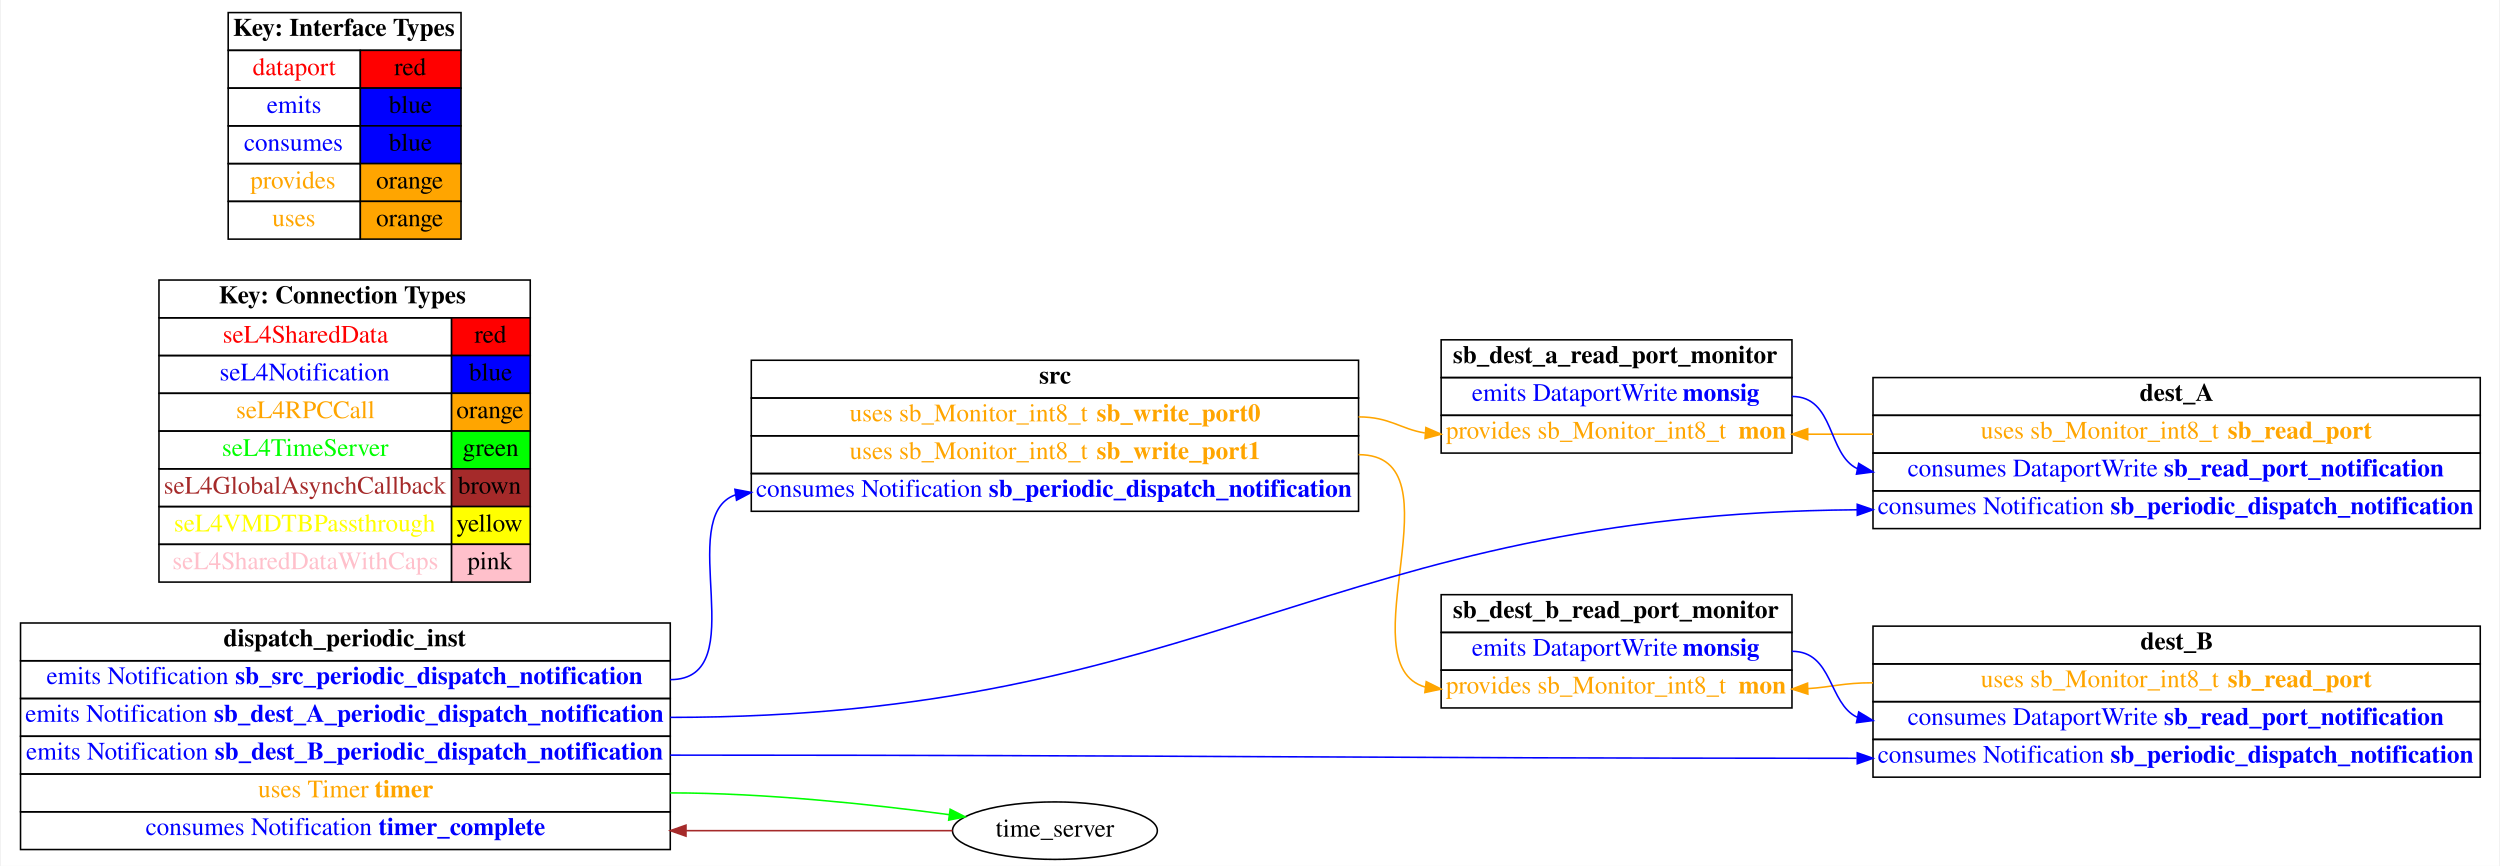
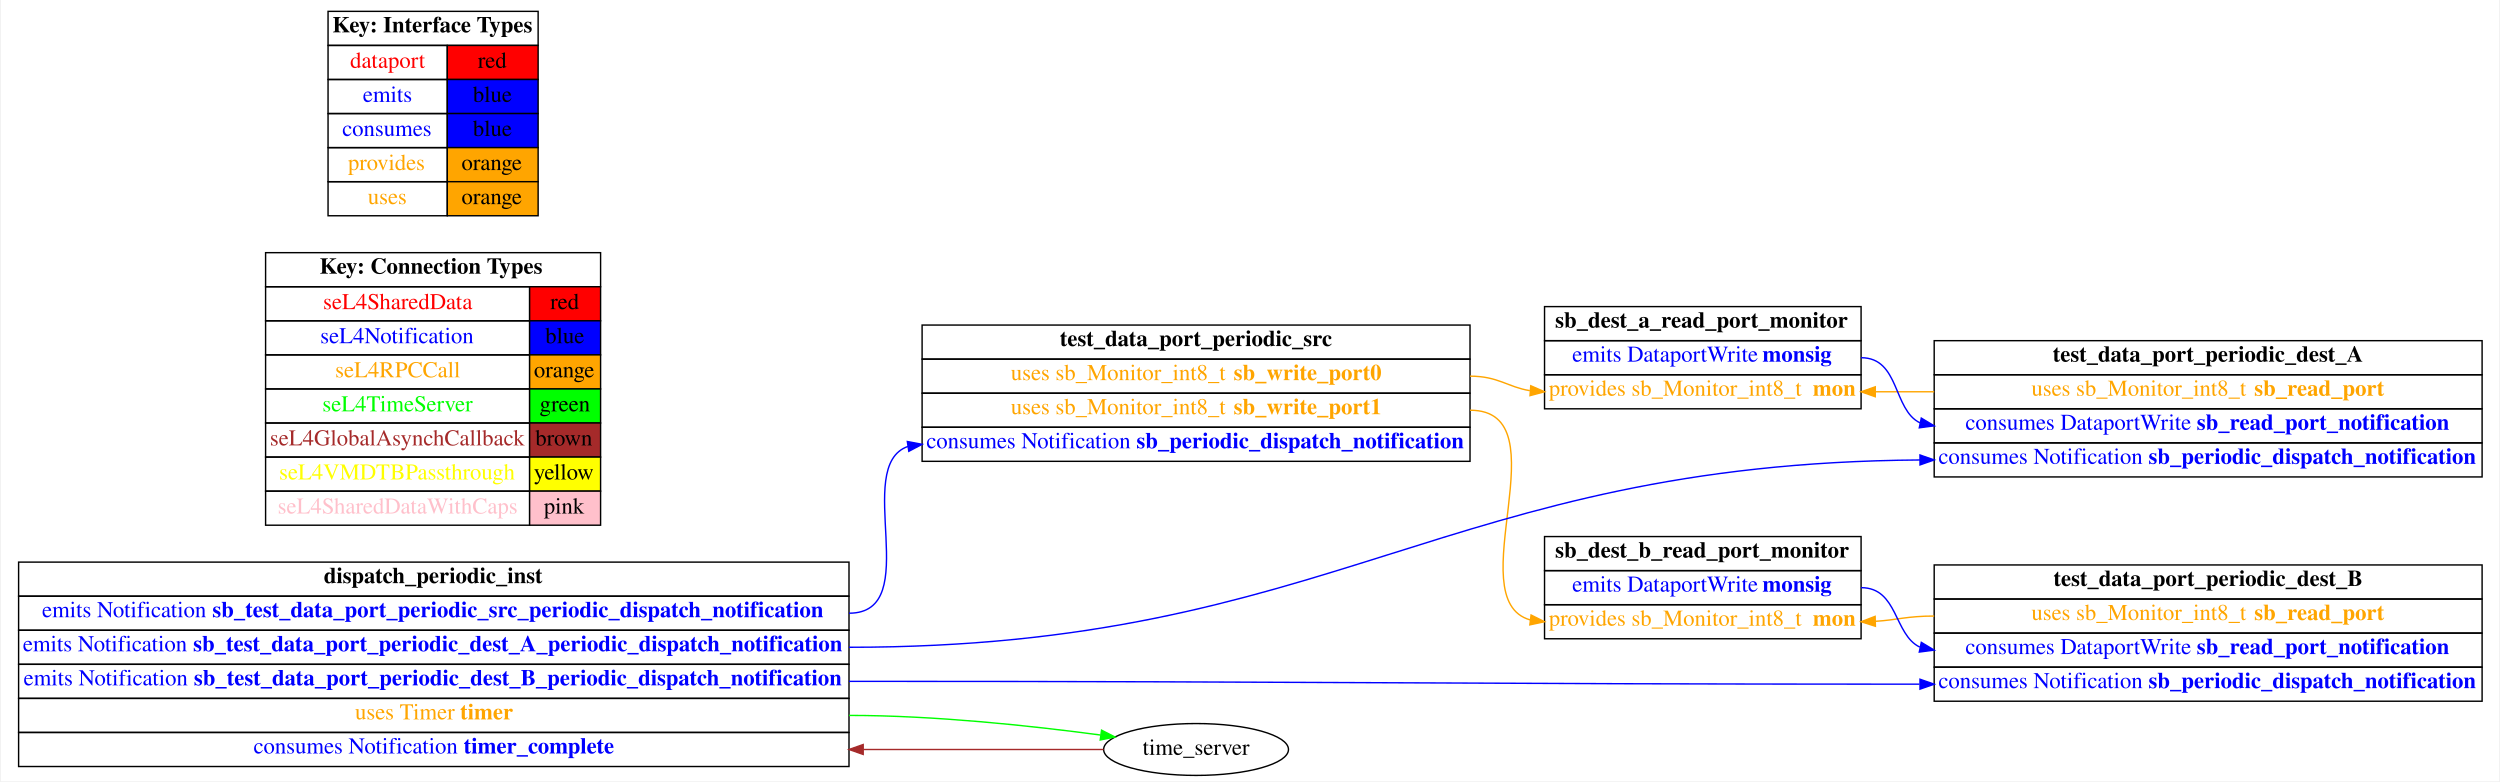
- <svg xmlns="http://www.w3.org/2000/svg" width="1588pt" height="550pt" viewBox="0.00 0.00 1588.00 550.38">
+ <svg xmlns="http://www.w3.org/2000/svg" width="1760pt" height="550pt" viewBox="0.00 0.00 1760.00 550.38">
  <g id="graph0" class="graph" transform="scale(1 1) rotate(0) translate(4 546.3848)">
-     <polygon fill="#ffffff" stroke="transparent" points="-4,4 -4,-546.385 1584,-546.385 1584,4 -4,4" />
+     <polygon fill="#ffffff" stroke="transparent" points="-4,4 -4,-546.385 1756,-546.385 1756,4 -4,4" />
    <g id="node1" class="node">
-       <polygon fill="none" stroke="#000000" points="473,-293.385 473,-317.385 859,-317.385 859,-293.385 473,-293.385" />
-       <text text-anchor="start" x="656" y="-302.585" font-family="Times,serif" font-weight="bold" font-size="16.00" fill="#000000">src</text>
-       <polygon fill="none" stroke="#000000" points="473,-269.385 473,-293.385 859,-293.385 859,-269.385 473,-269.385" />
-       <text text-anchor="start" x="535.5" y="-278.585" font-family="Times,serif" font-size="16.00" fill="#ffa500">uses sb_Monitor_int8_t </text>
-       <text text-anchor="start" x="692.5" y="-278.585" font-family="Times,serif" font-weight="bold" font-size="16.00" fill="#ffa500">sb_write_port0</text>
-       <polygon fill="none" stroke="#000000" points="473,-245.385 473,-269.385 859,-269.385 859,-245.385 473,-245.385" />
-       <text text-anchor="start" x="535.5" y="-254.585" font-family="Times,serif" font-size="16.00" fill="#ffa500">uses sb_Monitor_int8_t </text>
-       <text text-anchor="start" x="692.5" y="-254.585" font-family="Times,serif" font-weight="bold" font-size="16.00" fill="#ffa500">sb_write_port1</text>
-       <polygon fill="none" stroke="#000000" points="473,-221.385 473,-245.385 859,-245.385 859,-221.385 473,-221.385" />
-       <text text-anchor="start" x="476" y="-230.585" font-family="Times,serif" font-size="16.00" fill="#0000ff">consumes Notification </text>
-       <text text-anchor="start" x="624" y="-230.585" font-family="Times,serif" font-weight="bold" font-size="16.00" fill="#0000ff">sb_periodic_dispatch_notification</text>
+       <polygon fill="none" stroke="#000000" points="645,-293.385 645,-317.385 1031,-317.385 1031,-293.385 645,-293.385" />
+       <text text-anchor="start" x="742" y="-302.585" font-family="Times,serif" font-weight="bold" font-size="16.00" fill="#000000">test_data_port_periodic_src</text>
+       <polygon fill="none" stroke="#000000" points="645,-269.385 645,-293.385 1031,-293.385 1031,-269.385 645,-269.385" />
+       <text text-anchor="start" x="707.5" y="-278.585" font-family="Times,serif" font-size="16.00" fill="#ffa500">uses sb_Monitor_int8_t </text>
+       <text text-anchor="start" x="864.5" y="-278.585" font-family="Times,serif" font-weight="bold" font-size="16.00" fill="#ffa500">sb_write_port0</text>
+       <polygon fill="none" stroke="#000000" points="645,-245.385 645,-269.385 1031,-269.385 1031,-245.385 645,-245.385" />
+       <text text-anchor="start" x="707.5" y="-254.585" font-family="Times,serif" font-size="16.00" fill="#ffa500">uses sb_Monitor_int8_t </text>
+       <text text-anchor="start" x="864.5" y="-254.585" font-family="Times,serif" font-weight="bold" font-size="16.00" fill="#ffa500">sb_write_port1</text>
+       <polygon fill="none" stroke="#000000" points="645,-221.385 645,-245.385 1031,-245.385 1031,-221.385 645,-221.385" />
+       <text text-anchor="start" x="648" y="-230.585" font-family="Times,serif" font-size="16.00" fill="#0000ff">consumes Notification </text>
+       <text text-anchor="start" x="796" y="-230.585" font-family="Times,serif" font-weight="bold" font-size="16.00" fill="#0000ff">sb_periodic_dispatch_notification</text>
    </g>
    <g id="node4" class="node">
-       <polygon fill="none" stroke="#000000" points="911.5,-306.385 911.5,-330.385 1134.5,-330.385 1134.5,-306.385 911.5,-306.385" />
-       <text text-anchor="start" x="919" y="-315.585" font-family="Times,serif" font-weight="bold" font-size="16.00" fill="#000000">sb_dest_a_read_port_monitor</text>
-       <polygon fill="none" stroke="#000000" points="911.5,-282.385 911.5,-306.385 1134.5,-306.385 1134.5,-282.385 911.5,-282.385" />
-       <text text-anchor="start" x="931" y="-291.585" font-family="Times,serif" font-size="16.00" fill="#0000ff">emits DataportWrite </text>
-       <text text-anchor="start" x="1065" y="-291.585" font-family="Times,serif" font-weight="bold" font-size="16.00" fill="#0000ff">monsig</text>
-       <polygon fill="none" stroke="#000000" points="911.5,-258.385 911.5,-282.385 1134.5,-282.385 1134.5,-258.385 911.5,-258.385" />
-       <text text-anchor="start" x="914.5" y="-267.585" font-family="Times,serif" font-size="16.00" fill="#ffa500">provides sb_Monitor_int8_t </text>
-       <text text-anchor="start" x="1100.5" y="-267.585" font-family="Times,serif" font-weight="bold" font-size="16.00" fill="#ffa500">mon</text>
+       <polygon fill="none" stroke="#000000" points="1083.5,-306.385 1083.5,-330.385 1306.5,-330.385 1306.5,-306.385 1083.5,-306.385" />
+       <text text-anchor="start" x="1091" y="-315.585" font-family="Times,serif" font-weight="bold" font-size="16.00" fill="#000000">sb_dest_a_read_port_monitor</text>
+       <polygon fill="none" stroke="#000000" points="1083.5,-282.385 1083.5,-306.385 1306.5,-306.385 1306.5,-282.385 1083.5,-282.385" />
+       <text text-anchor="start" x="1103" y="-291.585" font-family="Times,serif" font-size="16.00" fill="#0000ff">emits DataportWrite </text>
+       <text text-anchor="start" x="1237" y="-291.585" font-family="Times,serif" font-weight="bold" font-size="16.00" fill="#0000ff">monsig</text>
+       <polygon fill="none" stroke="#000000" points="1083.5,-258.385 1083.5,-282.385 1306.5,-282.385 1306.5,-258.385 1083.5,-258.385" />
+       <text text-anchor="start" x="1086.5" y="-267.585" font-family="Times,serif" font-size="16.00" fill="#ffa500">provides sb_Monitor_int8_t </text>
+       <text text-anchor="start" x="1272.5" y="-267.585" font-family="Times,serif" font-weight="bold" font-size="16.00" fill="#ffa500">mon</text>
    </g>
    <g id="conn1" class="edge">
-       <path fill="none" stroke="#ffa500" d="M859,-281.385C878.929,-281.385 885.567,-273.698 901.134,-271.176" />
-       <polygon fill="#ffa500" stroke="#ffa500" points="901.795,-274.636 911.5,-270.385 901.263,-267.656 901.795,-274.636" />
+       <path fill="none" stroke="#ffa500" d="M1031,-281.385C1050.929,-281.385 1057.566,-273.698 1073.134,-271.176" />
+       <polygon fill="#ffa500" stroke="#ffa500" points="1073.795,-274.636 1083.5,-270.385 1073.263,-267.656 1073.795,-274.636" />
    </g>
    <g id="node5" class="node">
-       <polygon fill="none" stroke="#000000" points="911.5,-144.385 911.5,-168.385 1134.5,-168.385 1134.5,-144.385 911.5,-144.385" />
-       <text text-anchor="start" x="919" y="-153.585" font-family="Times,serif" font-weight="bold" font-size="16.00" fill="#000000">sb_dest_b_read_port_monitor</text>
-       <polygon fill="none" stroke="#000000" points="911.5,-120.385 911.5,-144.385 1134.5,-144.385 1134.5,-120.385 911.5,-120.385" />
-       <text text-anchor="start" x="931" y="-129.585" font-family="Times,serif" font-size="16.00" fill="#0000ff">emits DataportWrite </text>
-       <text text-anchor="start" x="1065" y="-129.585" font-family="Times,serif" font-weight="bold" font-size="16.00" fill="#0000ff">monsig</text>
-       <polygon fill="none" stroke="#000000" points="911.5,-96.385 911.5,-120.385 1134.5,-120.385 1134.5,-96.385 911.5,-96.385" />
-       <text text-anchor="start" x="914.5" y="-105.585" font-family="Times,serif" font-size="16.00" fill="#ffa500">provides sb_Monitor_int8_t </text>
-       <text text-anchor="start" x="1100.5" y="-105.585" font-family="Times,serif" font-weight="bold" font-size="16.00" fill="#ffa500">mon</text>
+       <polygon fill="none" stroke="#000000" points="1083.5,-144.385 1083.5,-168.385 1306.5,-168.385 1306.5,-144.385 1083.5,-144.385" />
+       <text text-anchor="start" x="1091" y="-153.585" font-family="Times,serif" font-weight="bold" font-size="16.00" fill="#000000">sb_dest_b_read_port_monitor</text>
+       <polygon fill="none" stroke="#000000" points="1083.5,-120.385 1083.5,-144.385 1306.5,-144.385 1306.5,-120.385 1083.5,-120.385" />
+       <text text-anchor="start" x="1103" y="-129.585" font-family="Times,serif" font-size="16.00" fill="#0000ff">emits DataportWrite </text>
+       <text text-anchor="start" x="1237" y="-129.585" font-family="Times,serif" font-weight="bold" font-size="16.00" fill="#0000ff">monsig</text>
+       <polygon fill="none" stroke="#000000" points="1083.5,-96.385 1083.5,-120.385 1306.5,-120.385 1306.5,-96.385 1083.5,-96.385" />
+       <text text-anchor="start" x="1086.5" y="-105.585" font-family="Times,serif" font-size="16.00" fill="#ffa500">provides sb_Monitor_int8_t </text>
+       <text text-anchor="start" x="1272.5" y="-105.585" font-family="Times,serif" font-weight="bold" font-size="16.00" fill="#ffa500">mon</text>
    </g>
    <g id="conn4" class="edge">
-       <path fill="none" stroke="#ffa500" d="M859,-257.385C925.373,-257.385 850.431,-124.236 901.348,-109.673" />
-       <polygon fill="#ffa500" stroke="#ffa500" points="902.02,-113.116 911.5,-108.385 901.139,-106.171 902.02,-113.116" />
+       <path fill="none" stroke="#ffa500" d="M1031,-257.385C1097.373,-257.385 1022.431,-124.236 1073.348,-109.673" />
+       <polygon fill="#ffa500" stroke="#ffa500" points="1074.02,-113.116 1083.5,-108.385 1073.139,-106.171 1074.02,-113.116" />
    </g>
    <g id="node2" class="node">
-       <polygon fill="none" stroke="#000000" points="1186,-282.385 1186,-306.385 1572,-306.385 1572,-282.385 1186,-282.385" />
-       <text text-anchor="start" x="1355.5" y="-291.585" font-family="Times,serif" font-weight="bold" font-size="16.00" fill="#000000">dest_A</text>
-       <polygon fill="none" stroke="#000000" points="1186,-258.385 1186,-282.385 1572,-282.385 1572,-258.385 1186,-258.385" />
-       <text text-anchor="start" x="1254.5" y="-267.585" font-family="Times,serif" font-size="16.00" fill="#ffa500">uses sb_Monitor_int8_t </text>
-       <text text-anchor="start" x="1411.5" y="-267.585" font-family="Times,serif" font-weight="bold" font-size="16.00" fill="#ffa500">sb_read_port</text>
-       <polygon fill="none" stroke="#000000" points="1186,-234.385 1186,-258.385 1572,-258.385 1572,-234.385 1186,-234.385" />
-       <text text-anchor="start" x="1208" y="-243.585" font-family="Times,serif" font-size="16.00" fill="#0000ff">consumes DataportWrite </text>
-       <text text-anchor="start" x="1371" y="-243.585" font-family="Times,serif" font-weight="bold" font-size="16.00" fill="#0000ff">sb_read_port_notification</text>
-       <polygon fill="none" stroke="#000000" points="1186,-210.385 1186,-234.385 1572,-234.385 1572,-210.385 1186,-210.385" />
-       <text text-anchor="start" x="1189" y="-219.585" font-family="Times,serif" font-size="16.00" fill="#0000ff">consumes Notification </text>
-       <text text-anchor="start" x="1337" y="-219.585" font-family="Times,serif" font-weight="bold" font-size="16.00" fill="#0000ff">sb_periodic_dispatch_notification</text>
+       <polygon fill="none" stroke="#000000" points="1358,-282.385 1358,-306.385 1744,-306.385 1744,-282.385 1358,-282.385" />
+       <text text-anchor="start" x="1441.5" y="-291.585" font-family="Times,serif" font-weight="bold" font-size="16.00" fill="#000000">test_data_port_periodic_dest_A</text>
+       <polygon fill="none" stroke="#000000" points="1358,-258.385 1358,-282.385 1744,-282.385 1744,-258.385 1358,-258.385" />
+       <text text-anchor="start" x="1426.5" y="-267.585" font-family="Times,serif" font-size="16.00" fill="#ffa500">uses sb_Monitor_int8_t </text>
+       <text text-anchor="start" x="1583.5" y="-267.585" font-family="Times,serif" font-weight="bold" font-size="16.00" fill="#ffa500">sb_read_port</text>
+       <polygon fill="none" stroke="#000000" points="1358,-234.385 1358,-258.385 1744,-258.385 1744,-234.385 1358,-234.385" />
+       <text text-anchor="start" x="1380" y="-243.585" font-family="Times,serif" font-size="16.00" fill="#0000ff">consumes DataportWrite </text>
+       <text text-anchor="start" x="1543" y="-243.585" font-family="Times,serif" font-weight="bold" font-size="16.00" fill="#0000ff">sb_read_port_notification</text>
+       <polygon fill="none" stroke="#000000" points="1358,-210.385 1358,-234.385 1744,-234.385 1744,-210.385 1358,-210.385" />
+       <text text-anchor="start" x="1361" y="-219.585" font-family="Times,serif" font-size="16.00" fill="#0000ff">consumes Notification </text>
+       <text text-anchor="start" x="1509" y="-219.585" font-family="Times,serif" font-weight="bold" font-size="16.00" fill="#0000ff">sb_periodic_dispatch_notification</text>
    </g>
    <g id="conn2" class="edge">
-       <path fill="none" stroke="#ffa500" d="M1186,-270.385C1166.866,-270.385 1159.729,-270.385 1144.531,-270.385" />
-       <polygon fill="#ffa500" stroke="#ffa500" points="1144.5,-266.885 1134.5,-270.385 1144.5,-273.885 1144.5,-266.885" />
+       <path fill="none" stroke="#ffa500" d="M1358,-270.385C1338.866,-270.385 1331.729,-270.385 1316.531,-270.385" />
+       <polygon fill="#ffa500" stroke="#ffa500" points="1316.5,-266.885 1306.5,-270.385 1316.5,-273.885 1316.5,-266.885" />
    </g>
    <g id="node3" class="node">
-       <polygon fill="none" stroke="#000000" points="1186,-124.385 1186,-148.385 1572,-148.385 1572,-124.385 1186,-124.385" />
-       <text text-anchor="start" x="1356" y="-133.585" font-family="Times,serif" font-weight="bold" font-size="16.00" fill="#000000">dest_B</text>
-       <polygon fill="none" stroke="#000000" points="1186,-100.385 1186,-124.385 1572,-124.385 1572,-100.385 1186,-100.385" />
-       <text text-anchor="start" x="1254.5" y="-109.585" font-family="Times,serif" font-size="16.00" fill="#ffa500">uses sb_Monitor_int8_t </text>
-       <text text-anchor="start" x="1411.5" y="-109.585" font-family="Times,serif" font-weight="bold" font-size="16.00" fill="#ffa500">sb_read_port</text>
-       <polygon fill="none" stroke="#000000" points="1186,-76.385 1186,-100.385 1572,-100.385 1572,-76.385 1186,-76.385" />
-       <text text-anchor="start" x="1208" y="-85.585" font-family="Times,serif" font-size="16.00" fill="#0000ff">consumes DataportWrite </text>
-       <text text-anchor="start" x="1371" y="-85.585" font-family="Times,serif" font-weight="bold" font-size="16.00" fill="#0000ff">sb_read_port_notification</text>
-       <polygon fill="none" stroke="#000000" points="1186,-52.385 1186,-76.385 1572,-76.385 1572,-52.385 1186,-52.385" />
-       <text text-anchor="start" x="1189" y="-61.585" font-family="Times,serif" font-size="16.00" fill="#0000ff">consumes Notification </text>
-       <text text-anchor="start" x="1337" y="-61.585" font-family="Times,serif" font-weight="bold" font-size="16.00" fill="#0000ff">sb_periodic_dispatch_notification</text>
+       <polygon fill="none" stroke="#000000" points="1358,-124.385 1358,-148.385 1744,-148.385 1744,-124.385 1358,-124.385" />
+       <text text-anchor="start" x="1442" y="-133.585" font-family="Times,serif" font-weight="bold" font-size="16.00" fill="#000000">test_data_port_periodic_dest_B</text>
+       <polygon fill="none" stroke="#000000" points="1358,-100.385 1358,-124.385 1744,-124.385 1744,-100.385 1358,-100.385" />
+       <text text-anchor="start" x="1426.5" y="-109.585" font-family="Times,serif" font-size="16.00" fill="#ffa500">uses sb_Monitor_int8_t </text>
+       <text text-anchor="start" x="1583.5" y="-109.585" font-family="Times,serif" font-weight="bold" font-size="16.00" fill="#ffa500">sb_read_port</text>
+       <polygon fill="none" stroke="#000000" points="1358,-76.385 1358,-100.385 1744,-100.385 1744,-76.385 1358,-76.385" />
+       <text text-anchor="start" x="1380" y="-85.585" font-family="Times,serif" font-size="16.00" fill="#0000ff">consumes DataportWrite </text>
+       <text text-anchor="start" x="1543" y="-85.585" font-family="Times,serif" font-weight="bold" font-size="16.00" fill="#0000ff">sb_read_port_notification</text>
+       <polygon fill="none" stroke="#000000" points="1358,-52.385 1358,-76.385 1744,-76.385 1744,-52.385 1358,-52.385" />
+       <text text-anchor="start" x="1361" y="-61.585" font-family="Times,serif" font-size="16.00" fill="#0000ff">consumes Notification </text>
+       <text text-anchor="start" x="1509" y="-61.585" font-family="Times,serif" font-weight="bold" font-size="16.00" fill="#0000ff">sb_periodic_dispatch_notification</text>
    </g>
    <g id="conn5" class="edge">
-       <path fill="none" stroke="#ffa500" d="M1186,-112.385C1166.809,-112.385 1159.758,-109.59 1144.55,-108.672" />
-       <polygon fill="#ffa500" stroke="#ffa500" points="1144.596,-105.172 1134.5,-108.385 1144.396,-112.17 1144.596,-105.172" />
+       <path fill="none" stroke="#ffa500" d="M1358,-112.385C1338.809,-112.385 1331.758,-109.59 1316.55,-108.672" />
+       <polygon fill="#ffa500" stroke="#ffa500" points="1316.596,-105.172 1306.5,-108.385 1316.396,-112.17 1316.596,-105.172" />
    </g>
    <g id="conn3" class="edge">
-       <path fill="none" stroke="#0000ff" d="M1134.5,-294.385C1161.878,-294.385 1156.818,-257.635 1176.087,-248.447" />
-       <polygon fill="#0000ff" stroke="#0000ff" points="1176.923,-251.849 1186,-246.385 1175.497,-244.995 1176.923,-251.849" />
+       <path fill="none" stroke="#0000ff" d="M1306.5,-294.385C1333.878,-294.385 1328.818,-257.635 1348.087,-248.447" />
+       <polygon fill="#0000ff" stroke="#0000ff" points="1348.923,-251.849 1358,-246.385 1347.497,-244.995 1348.923,-251.849" />
    </g>
    <g id="conn6" class="edge">
-       <path fill="none" stroke="#0000ff" d="M1134.5,-132.385C1160.607,-132.385 1157.524,-99.296 1175.877,-90.507" />
-       <polygon fill="#0000ff" stroke="#0000ff" points="1176.931,-93.862 1186,-88.385 1175.495,-87.011 1176.931,-93.862" />
+       <path fill="none" stroke="#0000ff" d="M1306.5,-132.385C1332.607,-132.385 1329.524,-99.296 1347.877,-90.507" />
+       <polygon fill="#0000ff" stroke="#0000ff" points="1348.931,-93.862 1358,-88.385 1347.495,-87.011 1348.931,-93.862" />
    </g>
    <g id="node6" class="node">
-       <polygon fill="none" stroke="#000000" points="8.5,-126.385 8.5,-150.385 421.5,-150.385 421.5,-126.385 8.5,-126.385" />
-       <text text-anchor="start" x="137.5" y="-135.585" font-family="Times,serif" font-weight="bold" font-size="16.00" fill="#000000">dispatch_periodic_inst</text>
-       <polygon fill="none" stroke="#000000" points="8.5,-102.385 8.5,-126.385 421.5,-126.385 421.5,-102.385 8.5,-102.385" />
+       <polygon fill="none" stroke="#000000" points="8.5,-126.385 8.5,-150.385 593.5,-150.385 593.5,-126.385 8.5,-126.385" />
+       <text text-anchor="start" x="223.5" y="-135.585" font-family="Times,serif" font-weight="bold" font-size="16.00" fill="#000000">dispatch_periodic_inst</text>
+       <polygon fill="none" stroke="#000000" points="8.5,-102.385 8.5,-126.385 593.5,-126.385 593.5,-102.385 8.5,-102.385" />
      <text text-anchor="start" x="25" y="-111.585" font-family="Times,serif" font-size="16.00" fill="#0000ff">emits Notification </text>
-       <text text-anchor="start" x="145" y="-111.585" font-family="Times,serif" font-weight="bold" font-size="16.00" fill="#0000ff">sb_src_periodic_dispatch_notification</text>
-       <polygon fill="none" stroke="#000000" points="8.5,-78.385 8.5,-102.385 421.5,-102.385 421.5,-78.385 8.5,-78.385" />
+       <text text-anchor="start" x="145" y="-111.585" font-family="Times,serif" font-weight="bold" font-size="16.00" fill="#0000ff">sb_test_data_port_periodic_src_periodic_dispatch_notification</text>
+       <polygon fill="none" stroke="#000000" points="8.5,-78.385 8.5,-102.385 593.5,-102.385 593.5,-78.385 8.5,-78.385" />
      <text text-anchor="start" x="11.5" y="-87.585" font-family="Times,serif" font-size="16.00" fill="#0000ff">emits Notification </text>
-       <text text-anchor="start" x="131.5" y="-87.585" font-family="Times,serif" font-weight="bold" font-size="16.00" fill="#0000ff">sb_dest_A_periodic_dispatch_notification</text>
-       <polygon fill="none" stroke="#000000" points="8.5,-54.385 8.5,-78.385 421.5,-78.385 421.5,-54.385 8.5,-54.385" />
+       <text text-anchor="start" x="131.5" y="-87.585" font-family="Times,serif" font-weight="bold" font-size="16.00" fill="#0000ff">sb_test_data_port_periodic_dest_A_periodic_dispatch_notification</text>
+       <polygon fill="none" stroke="#000000" points="8.5,-54.385 8.5,-78.385 593.5,-78.385 593.5,-54.385 8.5,-54.385" />
      <text text-anchor="start" x="12" y="-63.585" font-family="Times,serif" font-size="16.00" fill="#0000ff">emits Notification </text>
-       <text text-anchor="start" x="132" y="-63.585" font-family="Times,serif" font-weight="bold" font-size="16.00" fill="#0000ff">sb_dest_B_periodic_dispatch_notification</text>
-       <polygon fill="none" stroke="#000000" points="8.5,-30.385 8.5,-54.385 421.5,-54.385 421.5,-30.385 8.5,-30.385" />
-       <text text-anchor="start" x="159.5" y="-39.585" font-family="Times,serif" font-size="16.00" fill="#ffa500">uses Timer </text>
-       <text text-anchor="start" x="233.5" y="-39.585" font-family="Times,serif" font-weight="bold" font-size="16.00" fill="#ffa500">timer</text>
-       <polygon fill="none" stroke="#000000" points="8.5,-6.385 8.5,-30.385 421.5,-30.385 421.5,-6.385 8.5,-6.385" />
-       <text text-anchor="start" x="88" y="-15.585" font-family="Times,serif" font-size="16.00" fill="#0000ff">consumes Notification </text>
-       <text text-anchor="start" x="236" y="-15.585" font-family="Times,serif" font-weight="bold" font-size="16.00" fill="#0000ff">timer_complete</text>
+       <text text-anchor="start" x="132" y="-63.585" font-family="Times,serif" font-weight="bold" font-size="16.00" fill="#0000ff">sb_test_data_port_periodic_dest_B_periodic_dispatch_notification</text>
+       <polygon fill="none" stroke="#000000" points="8.5,-30.385 8.5,-54.385 593.5,-54.385 593.5,-30.385 8.5,-30.385" />
+       <text text-anchor="start" x="245.5" y="-39.585" font-family="Times,serif" font-size="16.00" fill="#ffa500">uses Timer </text>
+       <text text-anchor="start" x="319.5" y="-39.585" font-family="Times,serif" font-weight="bold" font-size="16.00" fill="#ffa500">timer</text>
+       <polygon fill="none" stroke="#000000" points="8.5,-6.385 8.5,-30.385 593.5,-30.385 593.5,-6.385 8.5,-6.385" />
+       <text text-anchor="start" x="174" y="-15.585" font-family="Times,serif" font-size="16.00" fill="#0000ff">consumes Notification </text>
+       <text text-anchor="start" x="322" y="-15.585" font-family="Times,serif" font-weight="bold" font-size="16.00" fill="#0000ff">timer_complete</text>
    </g>
    <g id="conn7" class="edge">
-       <path fill="none" stroke="#0000ff" d="M421.5,-114.385C475.302,-114.385 423.303,-218.105 463.054,-231.88" />
-       <polygon fill="#0000ff" stroke="#0000ff" points="462.589,-235.35 473,-233.385 463.636,-228.428 462.589,-235.35" />
+       <path fill="none" stroke="#0000ff" d="M593.5,-114.385C647.302,-114.385 595.303,-218.105 635.054,-231.88" />
+       <polygon fill="#0000ff" stroke="#0000ff" points="634.589,-235.35 645,-233.385 635.636,-228.428 634.589,-235.35" />
    </g>
    <g id="conn8" class="edge">
-       <path fill="none" stroke="#0000ff" d="M421.5,-90.385C762.938,-90.385 839.706,-219.819 1175.975,-222.347" />
-       <polygon fill="#0000ff" stroke="#0000ff" points="1175.987,-225.847 1186,-222.385 1176.013,-218.847 1175.987,-225.847" />
+       <path fill="none" stroke="#0000ff" d="M593.5,-90.385C934.938,-90.385 1011.706,-219.819 1347.975,-222.347" />
+       <polygon fill="#0000ff" stroke="#0000ff" points="1347.987,-225.847 1358,-222.385 1348.013,-218.847 1347.987,-225.847" />
    </g>
    <g id="conn9" class="edge">
-       <path fill="none" stroke="#0000ff" d="M421.5,-66.385C757.795,-66.385 844.452,-64.426 1175.628,-64.385" />
-       <polygon fill="#0000ff" stroke="#0000ff" points="1176,-67.885 1186,-64.385 1176,-60.886 1176,-67.885" />
+       <path fill="none" stroke="#0000ff" d="M593.5,-66.385C929.795,-66.385 1016.452,-64.426 1347.628,-64.385" />
+       <polygon fill="#0000ff" stroke="#0000ff" points="1348,-67.885 1358,-64.385 1348,-60.886 1348,-67.885" />
    </g>
    <g id="node9" class="node">
-       <ellipse fill="none" stroke="#000000" cx="666" cy="-18.385" rx="65.108" ry="18.27" />
-       <text text-anchor="middle" x="666" y="-14.585" font-family="Times,serif" font-size="16.00" fill="#000000">time_server</text>
+       <ellipse fill="none" stroke="#000000" cx="838" cy="-18.385" rx="65.108" ry="18.27" />
+       <text text-anchor="middle" x="838" y="-14.585" font-family="Times,serif" font-size="16.00" fill="#000000">time_server</text>
    </g>
    <g id="conn10" class="edge">
-       <path fill="none" stroke="#00ff00" d="M421.5,-42.385C481.628,-42.385 549.676,-35.107 598.689,-28.567" />
-       <polygon fill="#00ff00" stroke="#00ff00" points="599.412,-32.001 608.85,-27.185 598.469,-25.065 599.412,-32.001" />
+       <path fill="none" stroke="#00ff00" d="M593.5,-42.385C653.628,-42.385 721.676,-35.107 770.689,-28.567" />
+       <polygon fill="#00ff00" stroke="#00ff00" points="771.412,-32.001 780.85,-27.185 770.469,-25.065 771.412,-32.001" />
    </g>
    <g id="node7" class="node">
-       <polygon fill="none" stroke="#000000" points="96.5,-344.385 96.5,-368.385 332.5,-368.385 332.5,-344.385 96.5,-344.385" />
-       <text text-anchor="start" x="134.5" y="-353.585" font-family="Times,serif" font-weight="bold" font-size="16.00" fill="#000000">Key: Connection Types</text>
-       <polygon fill="none" stroke="#000000" points="96.5,-320.385 96.5,-344.385 282.5,-344.385 282.5,-320.385 96.5,-320.385" />
-       <text text-anchor="start" x="137" y="-328.585" font-family="Times,serif" font-size="16.00" fill="#ff0000">seL4SharedData</text>
-       <polygon fill="#ff0000" stroke="transparent" points="282.5,-320.385 282.5,-344.385 332.5,-344.385 332.5,-320.385 282.5,-320.385" />
-       <polygon fill="none" stroke="#000000" points="282.5,-320.385 282.5,-344.385 332.5,-344.385 332.5,-320.385 282.5,-320.385" />
-       <text text-anchor="start" x="297" y="-328.585" font-family="Times,serif" font-size="16.00" fill="#000000">red</text>
-       <polygon fill="none" stroke="#000000" points="96.5,-296.385 96.5,-320.385 282.5,-320.385 282.5,-296.385 96.5,-296.385" />
-       <text text-anchor="start" x="135" y="-304.585" font-family="Times,serif" font-size="16.00" fill="#0000ff">seL4Notification</text>
-       <polygon fill="#0000ff" stroke="transparent" points="282.5,-296.385 282.5,-320.385 332.5,-320.385 332.5,-296.385 282.5,-296.385" />
-       <polygon fill="none" stroke="#000000" points="282.5,-296.385 282.5,-320.385 332.5,-320.385 332.5,-296.385 282.5,-296.385" />
-       <text text-anchor="start" x="293.5" y="-304.585" font-family="Times,serif" font-size="16.00" fill="#000000">blue</text>
-       <polygon fill="none" stroke="#000000" points="96.5,-272.385 96.5,-296.385 282.5,-296.385 282.5,-272.385 96.5,-272.385" />
-       <text text-anchor="start" x="145.5" y="-280.585" font-family="Times,serif" font-size="16.00" fill="#ffa500">seL4RPCCall</text>
-       <polygon fill="#ffa500" stroke="transparent" points="282.5,-272.385 282.5,-296.385 332.5,-296.385 332.5,-272.385 282.5,-272.385" />
-       <polygon fill="none" stroke="#000000" points="282.5,-272.385 282.5,-296.385 332.5,-296.385 332.5,-272.385 282.5,-272.385" />
-       <text text-anchor="start" x="285.5" y="-280.585" font-family="Times,serif" font-size="16.00" fill="#000000">orange</text>
-       <polygon fill="none" stroke="#000000" points="96.5,-248.385 96.5,-272.385 282.5,-272.385 282.5,-248.385 96.5,-248.385" />
-       <text text-anchor="start" x="136.5" y="-256.585" font-family="Times,serif" font-size="16.00" fill="#00ff00">seL4TimeServer</text>
-       <polygon fill="#00ff00" stroke="transparent" points="282.5,-248.385 282.5,-272.385 332.5,-272.385 332.5,-248.385 282.5,-248.385" />
-       <polygon fill="none" stroke="#000000" points="282.5,-248.385 282.5,-272.385 332.5,-272.385 332.5,-248.385 282.5,-248.385" />
-       <text text-anchor="start" x="289.5" y="-256.585" font-family="Times,serif" font-size="16.00" fill="#000000">green</text>
-       <polygon fill="none" stroke="#000000" points="96.5,-224.385 96.5,-248.385 282.5,-248.385 282.5,-224.385 96.5,-224.385" />
-       <text text-anchor="start" x="99.5" y="-232.585" font-family="Times,serif" font-size="16.00" fill="#a52a2a">seL4GlobalAsynchCallback</text>
-       <polygon fill="#a52a2a" stroke="transparent" points="282.5,-224.385 282.5,-248.385 332.5,-248.385 332.5,-224.385 282.5,-224.385" />
-       <polygon fill="none" stroke="#000000" points="282.5,-224.385 282.5,-248.385 332.5,-248.385 332.5,-224.385 282.5,-224.385" />
-       <text text-anchor="start" x="286.5" y="-232.585" font-family="Times,serif" font-size="16.00" fill="#000000">brown</text>
-       <polygon fill="none" stroke="#000000" points="96.5,-200.385 96.5,-224.385 282.5,-224.385 282.5,-200.385 96.5,-200.385" />
-       <text text-anchor="start" x="106" y="-208.585" font-family="Times,serif" font-size="16.00" fill="#ffff00">seL4VMDTBPassthrough</text>
-       <polygon fill="#ffff00" stroke="transparent" points="282.5,-200.385 282.5,-224.385 332.5,-224.385 332.5,-200.385 282.5,-200.385" />
-       <polygon fill="none" stroke="#000000" points="282.5,-200.385 282.5,-224.385 332.5,-224.385 332.5,-200.385 282.5,-200.385" />
-       <text text-anchor="start" x="285.5" y="-208.585" font-family="Times,serif" font-size="16.00" fill="#000000">yellow</text>
-       <polygon fill="none" stroke="#000000" points="96.5,-176.385 96.5,-200.385 282.5,-200.385 282.5,-176.385 96.5,-176.385" />
-       <text text-anchor="start" x="105" y="-184.585" font-family="Times,serif" font-size="16.00" fill="#ffc0cb">seL4SharedDataWithCaps</text>
-       <polygon fill="#ffc0cb" stroke="transparent" points="282.5,-176.385 282.5,-200.385 332.5,-200.385 332.5,-176.385 282.5,-176.385" />
-       <polygon fill="none" stroke="#000000" points="282.5,-176.385 282.5,-200.385 332.5,-200.385 332.5,-176.385 282.5,-176.385" />
-       <text text-anchor="start" x="292.5" y="-184.585" font-family="Times,serif" font-size="16.00" fill="#000000">pink</text>
+       <polygon fill="none" stroke="#000000" points="182.5,-344.385 182.5,-368.385 418.5,-368.385 418.5,-344.385 182.5,-344.385" />
+       <text text-anchor="start" x="220.5" y="-353.585" font-family="Times,serif" font-weight="bold" font-size="16.00" fill="#000000">Key: Connection Types</text>
+       <polygon fill="none" stroke="#000000" points="182.5,-320.385 182.5,-344.385 368.5,-344.385 368.5,-320.385 182.5,-320.385" />
+       <text text-anchor="start" x="223" y="-328.585" font-family="Times,serif" font-size="16.00" fill="#ff0000">seL4SharedData</text>
+       <polygon fill="#ff0000" stroke="transparent" points="368.5,-320.385 368.5,-344.385 418.5,-344.385 418.5,-320.385 368.5,-320.385" />
+       <polygon fill="none" stroke="#000000" points="368.5,-320.385 368.5,-344.385 418.5,-344.385 418.5,-320.385 368.5,-320.385" />
+       <text text-anchor="start" x="383" y="-328.585" font-family="Times,serif" font-size="16.00" fill="#000000">red</text>
+       <polygon fill="none" stroke="#000000" points="182.5,-296.385 182.5,-320.385 368.5,-320.385 368.5,-296.385 182.5,-296.385" />
+       <text text-anchor="start" x="221" y="-304.585" font-family="Times,serif" font-size="16.00" fill="#0000ff">seL4Notification</text>
+       <polygon fill="#0000ff" stroke="transparent" points="368.5,-296.385 368.5,-320.385 418.5,-320.385 418.5,-296.385 368.5,-296.385" />
+       <polygon fill="none" stroke="#000000" points="368.5,-296.385 368.5,-320.385 418.5,-320.385 418.5,-296.385 368.5,-296.385" />
+       <text text-anchor="start" x="379.5" y="-304.585" font-family="Times,serif" font-size="16.00" fill="#000000">blue</text>
+       <polygon fill="none" stroke="#000000" points="182.5,-272.385 182.5,-296.385 368.5,-296.385 368.5,-272.385 182.5,-272.385" />
+       <text text-anchor="start" x="231.5" y="-280.585" font-family="Times,serif" font-size="16.00" fill="#ffa500">seL4RPCCall</text>
+       <polygon fill="#ffa500" stroke="transparent" points="368.5,-272.385 368.5,-296.385 418.5,-296.385 418.5,-272.385 368.5,-272.385" />
+       <polygon fill="none" stroke="#000000" points="368.5,-272.385 368.5,-296.385 418.5,-296.385 418.5,-272.385 368.5,-272.385" />
+       <text text-anchor="start" x="371.5" y="-280.585" font-family="Times,serif" font-size="16.00" fill="#000000">orange</text>
+       <polygon fill="none" stroke="#000000" points="182.5,-248.385 182.5,-272.385 368.5,-272.385 368.5,-248.385 182.5,-248.385" />
+       <text text-anchor="start" x="222.5" y="-256.585" font-family="Times,serif" font-size="16.00" fill="#00ff00">seL4TimeServer</text>
+       <polygon fill="#00ff00" stroke="transparent" points="368.5,-248.385 368.5,-272.385 418.5,-272.385 418.5,-248.385 368.5,-248.385" />
+       <polygon fill="none" stroke="#000000" points="368.5,-248.385 368.5,-272.385 418.5,-272.385 418.5,-248.385 368.5,-248.385" />
+       <text text-anchor="start" x="375.5" y="-256.585" font-family="Times,serif" font-size="16.00" fill="#000000">green</text>
+       <polygon fill="none" stroke="#000000" points="182.5,-224.385 182.5,-248.385 368.5,-248.385 368.5,-224.385 182.5,-224.385" />
+       <text text-anchor="start" x="185.5" y="-232.585" font-family="Times,serif" font-size="16.00" fill="#a52a2a">seL4GlobalAsynchCallback</text>
+       <polygon fill="#a52a2a" stroke="transparent" points="368.5,-224.385 368.5,-248.385 418.5,-248.385 418.5,-224.385 368.5,-224.385" />
+       <polygon fill="none" stroke="#000000" points="368.5,-224.385 368.5,-248.385 418.5,-248.385 418.5,-224.385 368.5,-224.385" />
+       <text text-anchor="start" x="372.5" y="-232.585" font-family="Times,serif" font-size="16.00" fill="#000000">brown</text>
+       <polygon fill="none" stroke="#000000" points="182.5,-200.385 182.5,-224.385 368.5,-224.385 368.5,-200.385 182.5,-200.385" />
+       <text text-anchor="start" x="192" y="-208.585" font-family="Times,serif" font-size="16.00" fill="#ffff00">seL4VMDTBPassthrough</text>
+       <polygon fill="#ffff00" stroke="transparent" points="368.5,-200.385 368.5,-224.385 418.5,-224.385 418.5,-200.385 368.5,-200.385" />
+       <polygon fill="none" stroke="#000000" points="368.5,-200.385 368.5,-224.385 418.5,-224.385 418.5,-200.385 368.5,-200.385" />
+       <text text-anchor="start" x="371.5" y="-208.585" font-family="Times,serif" font-size="16.00" fill="#000000">yellow</text>
+       <polygon fill="none" stroke="#000000" points="182.5,-176.385 182.5,-200.385 368.5,-200.385 368.5,-176.385 182.5,-176.385" />
+       <text text-anchor="start" x="191" y="-184.585" font-family="Times,serif" font-size="16.00" fill="#ffc0cb">seL4SharedDataWithCaps</text>
+       <polygon fill="#ffc0cb" stroke="transparent" points="368.5,-176.385 368.5,-200.385 418.5,-200.385 418.5,-176.385 368.5,-176.385" />
+       <polygon fill="none" stroke="#000000" points="368.5,-176.385 368.5,-200.385 418.5,-200.385 418.5,-176.385 368.5,-176.385" />
+       <text text-anchor="start" x="378.5" y="-184.585" font-family="Times,serif" font-size="16.00" fill="#000000">pink</text>
    </g>
    <g id="node8" class="node">
-       <polygon fill="none" stroke="#000000" points="140.5,-514.385 140.5,-538.385 288.5,-538.385 288.5,-514.385 140.5,-514.385" />
-       <text text-anchor="start" x="143.5" y="-523.585" font-family="Times,serif" font-weight="bold" font-size="16.00" fill="#000000">Key: Interface Types</text>
-       <polygon fill="none" stroke="#000000" points="140.5,-490.385 140.5,-514.385 224.5,-514.385 224.5,-490.385 140.5,-490.385" />
-       <text text-anchor="start" x="156" y="-498.585" font-family="Times,serif" font-size="16.00" fill="#ff0000">dataport</text>
-       <polygon fill="#ff0000" stroke="transparent" points="224.5,-490.385 224.5,-514.385 288.5,-514.385 288.5,-490.385 224.5,-490.385" />
-       <polygon fill="none" stroke="#000000" points="224.5,-490.385 224.5,-514.385 288.5,-514.385 288.5,-490.385 224.5,-490.385" />
-       <text text-anchor="start" x="246" y="-498.585" font-family="Times,serif" font-size="16.00" fill="#000000">red</text>
-       <polygon fill="none" stroke="#000000" points="140.5,-466.385 140.5,-490.385 224.5,-490.385 224.5,-466.385 140.5,-466.385" />
-       <text text-anchor="start" x="165" y="-474.585" font-family="Times,serif" font-size="16.00" fill="#0000ff">emits</text>
-       <polygon fill="#0000ff" stroke="transparent" points="224.5,-466.385 224.5,-490.385 288.5,-490.385 288.5,-466.385 224.5,-466.385" />
-       <polygon fill="none" stroke="#000000" points="224.5,-466.385 224.5,-490.385 288.5,-490.385 288.5,-466.385 224.5,-466.385" />
-       <text text-anchor="start" x="242.5" y="-474.585" font-family="Times,serif" font-size="16.00" fill="#000000">blue</text>
-       <polygon fill="none" stroke="#000000" points="140.5,-442.385 140.5,-466.385 224.5,-466.385 224.5,-442.385 140.5,-442.385" />
-       <text text-anchor="start" x="150.5" y="-450.585" font-family="Times,serif" font-size="16.00" fill="#0000ff">consumes</text>
-       <polygon fill="#0000ff" stroke="transparent" points="224.5,-442.385 224.5,-466.385 288.5,-466.385 288.5,-442.385 224.5,-442.385" />
-       <polygon fill="none" stroke="#000000" points="224.5,-442.385 224.5,-466.385 288.5,-466.385 288.5,-442.385 224.5,-442.385" />
-       <text text-anchor="start" x="242.5" y="-450.585" font-family="Times,serif" font-size="16.00" fill="#000000">blue</text>
-       <polygon fill="none" stroke="#000000" points="140.5,-418.385 140.5,-442.385 224.5,-442.385 224.5,-418.385 140.5,-418.385" />
-       <text text-anchor="start" x="154.5" y="-426.585" font-family="Times,serif" font-size="16.00" fill="#ffa500">provides</text>
-       <polygon fill="#ffa500" stroke="transparent" points="224.5,-418.385 224.5,-442.385 288.5,-442.385 288.5,-418.385 224.5,-418.385" />
-       <polygon fill="none" stroke="#000000" points="224.5,-418.385 224.5,-442.385 288.5,-442.385 288.5,-418.385 224.5,-418.385" />
-       <text text-anchor="start" x="234.5" y="-426.585" font-family="Times,serif" font-size="16.00" fill="#000000">orange</text>
-       <polygon fill="none" stroke="#000000" points="140.5,-394.385 140.5,-418.385 224.5,-418.385 224.5,-394.385 140.5,-394.385" />
-       <text text-anchor="start" x="168.5" y="-402.585" font-family="Times,serif" font-size="16.00" fill="#ffa500">uses</text>
-       <polygon fill="#ffa500" stroke="transparent" points="224.5,-394.385 224.5,-418.385 288.5,-418.385 288.5,-394.385 224.5,-394.385" />
-       <polygon fill="none" stroke="#000000" points="224.5,-394.385 224.5,-418.385 288.5,-418.385 288.5,-394.385 224.5,-394.385" />
-       <text text-anchor="start" x="234.5" y="-402.585" font-family="Times,serif" font-size="16.00" fill="#000000">orange</text>
+       <polygon fill="none" stroke="#000000" points="226.5,-514.385 226.5,-538.385 374.5,-538.385 374.5,-514.385 226.5,-514.385" />
+       <text text-anchor="start" x="229.5" y="-523.585" font-family="Times,serif" font-weight="bold" font-size="16.00" fill="#000000">Key: Interface Types</text>
+       <polygon fill="none" stroke="#000000" points="226.5,-490.385 226.5,-514.385 310.5,-514.385 310.5,-490.385 226.5,-490.385" />
+       <text text-anchor="start" x="242" y="-498.585" font-family="Times,serif" font-size="16.00" fill="#ff0000">dataport</text>
+       <polygon fill="#ff0000" stroke="transparent" points="310.5,-490.385 310.5,-514.385 374.5,-514.385 374.5,-490.385 310.5,-490.385" />
+       <polygon fill="none" stroke="#000000" points="310.5,-490.385 310.5,-514.385 374.5,-514.385 374.5,-490.385 310.5,-490.385" />
+       <text text-anchor="start" x="332" y="-498.585" font-family="Times,serif" font-size="16.00" fill="#000000">red</text>
+       <polygon fill="none" stroke="#000000" points="226.5,-466.385 226.5,-490.385 310.5,-490.385 310.5,-466.385 226.5,-466.385" />
+       <text text-anchor="start" x="251" y="-474.585" font-family="Times,serif" font-size="16.00" fill="#0000ff">emits</text>
+       <polygon fill="#0000ff" stroke="transparent" points="310.5,-466.385 310.5,-490.385 374.5,-490.385 374.5,-466.385 310.5,-466.385" />
+       <polygon fill="none" stroke="#000000" points="310.5,-466.385 310.5,-490.385 374.5,-490.385 374.5,-466.385 310.5,-466.385" />
+       <text text-anchor="start" x="328.5" y="-474.585" font-family="Times,serif" font-size="16.00" fill="#000000">blue</text>
+       <polygon fill="none" stroke="#000000" points="226.5,-442.385 226.5,-466.385 310.5,-466.385 310.5,-442.385 226.5,-442.385" />
+       <text text-anchor="start" x="236.5" y="-450.585" font-family="Times,serif" font-size="16.00" fill="#0000ff">consumes</text>
+       <polygon fill="#0000ff" stroke="transparent" points="310.5,-442.385 310.5,-466.385 374.5,-466.385 374.5,-442.385 310.5,-442.385" />
+       <polygon fill="none" stroke="#000000" points="310.5,-442.385 310.5,-466.385 374.5,-466.385 374.5,-442.385 310.5,-442.385" />
+       <text text-anchor="start" x="328.5" y="-450.585" font-family="Times,serif" font-size="16.00" fill="#000000">blue</text>
+       <polygon fill="none" stroke="#000000" points="226.5,-418.385 226.5,-442.385 310.5,-442.385 310.5,-418.385 226.5,-418.385" />
+       <text text-anchor="start" x="240.5" y="-426.585" font-family="Times,serif" font-size="16.00" fill="#ffa500">provides</text>
+       <polygon fill="#ffa500" stroke="transparent" points="310.5,-418.385 310.5,-442.385 374.5,-442.385 374.5,-418.385 310.5,-418.385" />
+       <polygon fill="none" stroke="#000000" points="310.5,-418.385 310.5,-442.385 374.5,-442.385 374.5,-418.385 310.5,-418.385" />
+       <text text-anchor="start" x="320.5" y="-426.585" font-family="Times,serif" font-size="16.00" fill="#000000">orange</text>
+       <polygon fill="none" stroke="#000000" points="226.5,-394.385 226.5,-418.385 310.5,-418.385 310.5,-394.385 226.5,-394.385" />
+       <text text-anchor="start" x="254.5" y="-402.585" font-family="Times,serif" font-size="16.00" fill="#ffa500">uses</text>
+       <polygon fill="#ffa500" stroke="transparent" points="310.5,-394.385 310.5,-418.385 374.5,-418.385 374.5,-394.385 310.5,-394.385" />
+       <polygon fill="none" stroke="#000000" points="310.5,-394.385 310.5,-418.385 374.5,-418.385 374.5,-394.385 310.5,-394.385" />
+       <text text-anchor="start" x="320.5" y="-402.585" font-family="Times,serif" font-size="16.00" fill="#000000">orange</text>
    </g>
    <g id="conn11" class="edge">
-       <path fill="none" stroke="#a52a2a" d="M600.88,-18.385C554.314,-18.385 489.828,-18.385 431.548,-18.385" />
-       <polygon fill="#a52a2a" stroke="#a52a2a" points="431.5,-14.885 421.5,-18.385 431.5,-21.885 431.5,-14.885" />
+       <path fill="none" stroke="#a52a2a" d="M772.88,-18.385C726.314,-18.385 661.828,-18.385 603.548,-18.385" />
+       <polygon fill="#a52a2a" stroke="#a52a2a" points="603.5,-14.885 593.5,-18.385 603.5,-21.885 603.5,-14.885" />
    </g>
  </g>
</svg>
